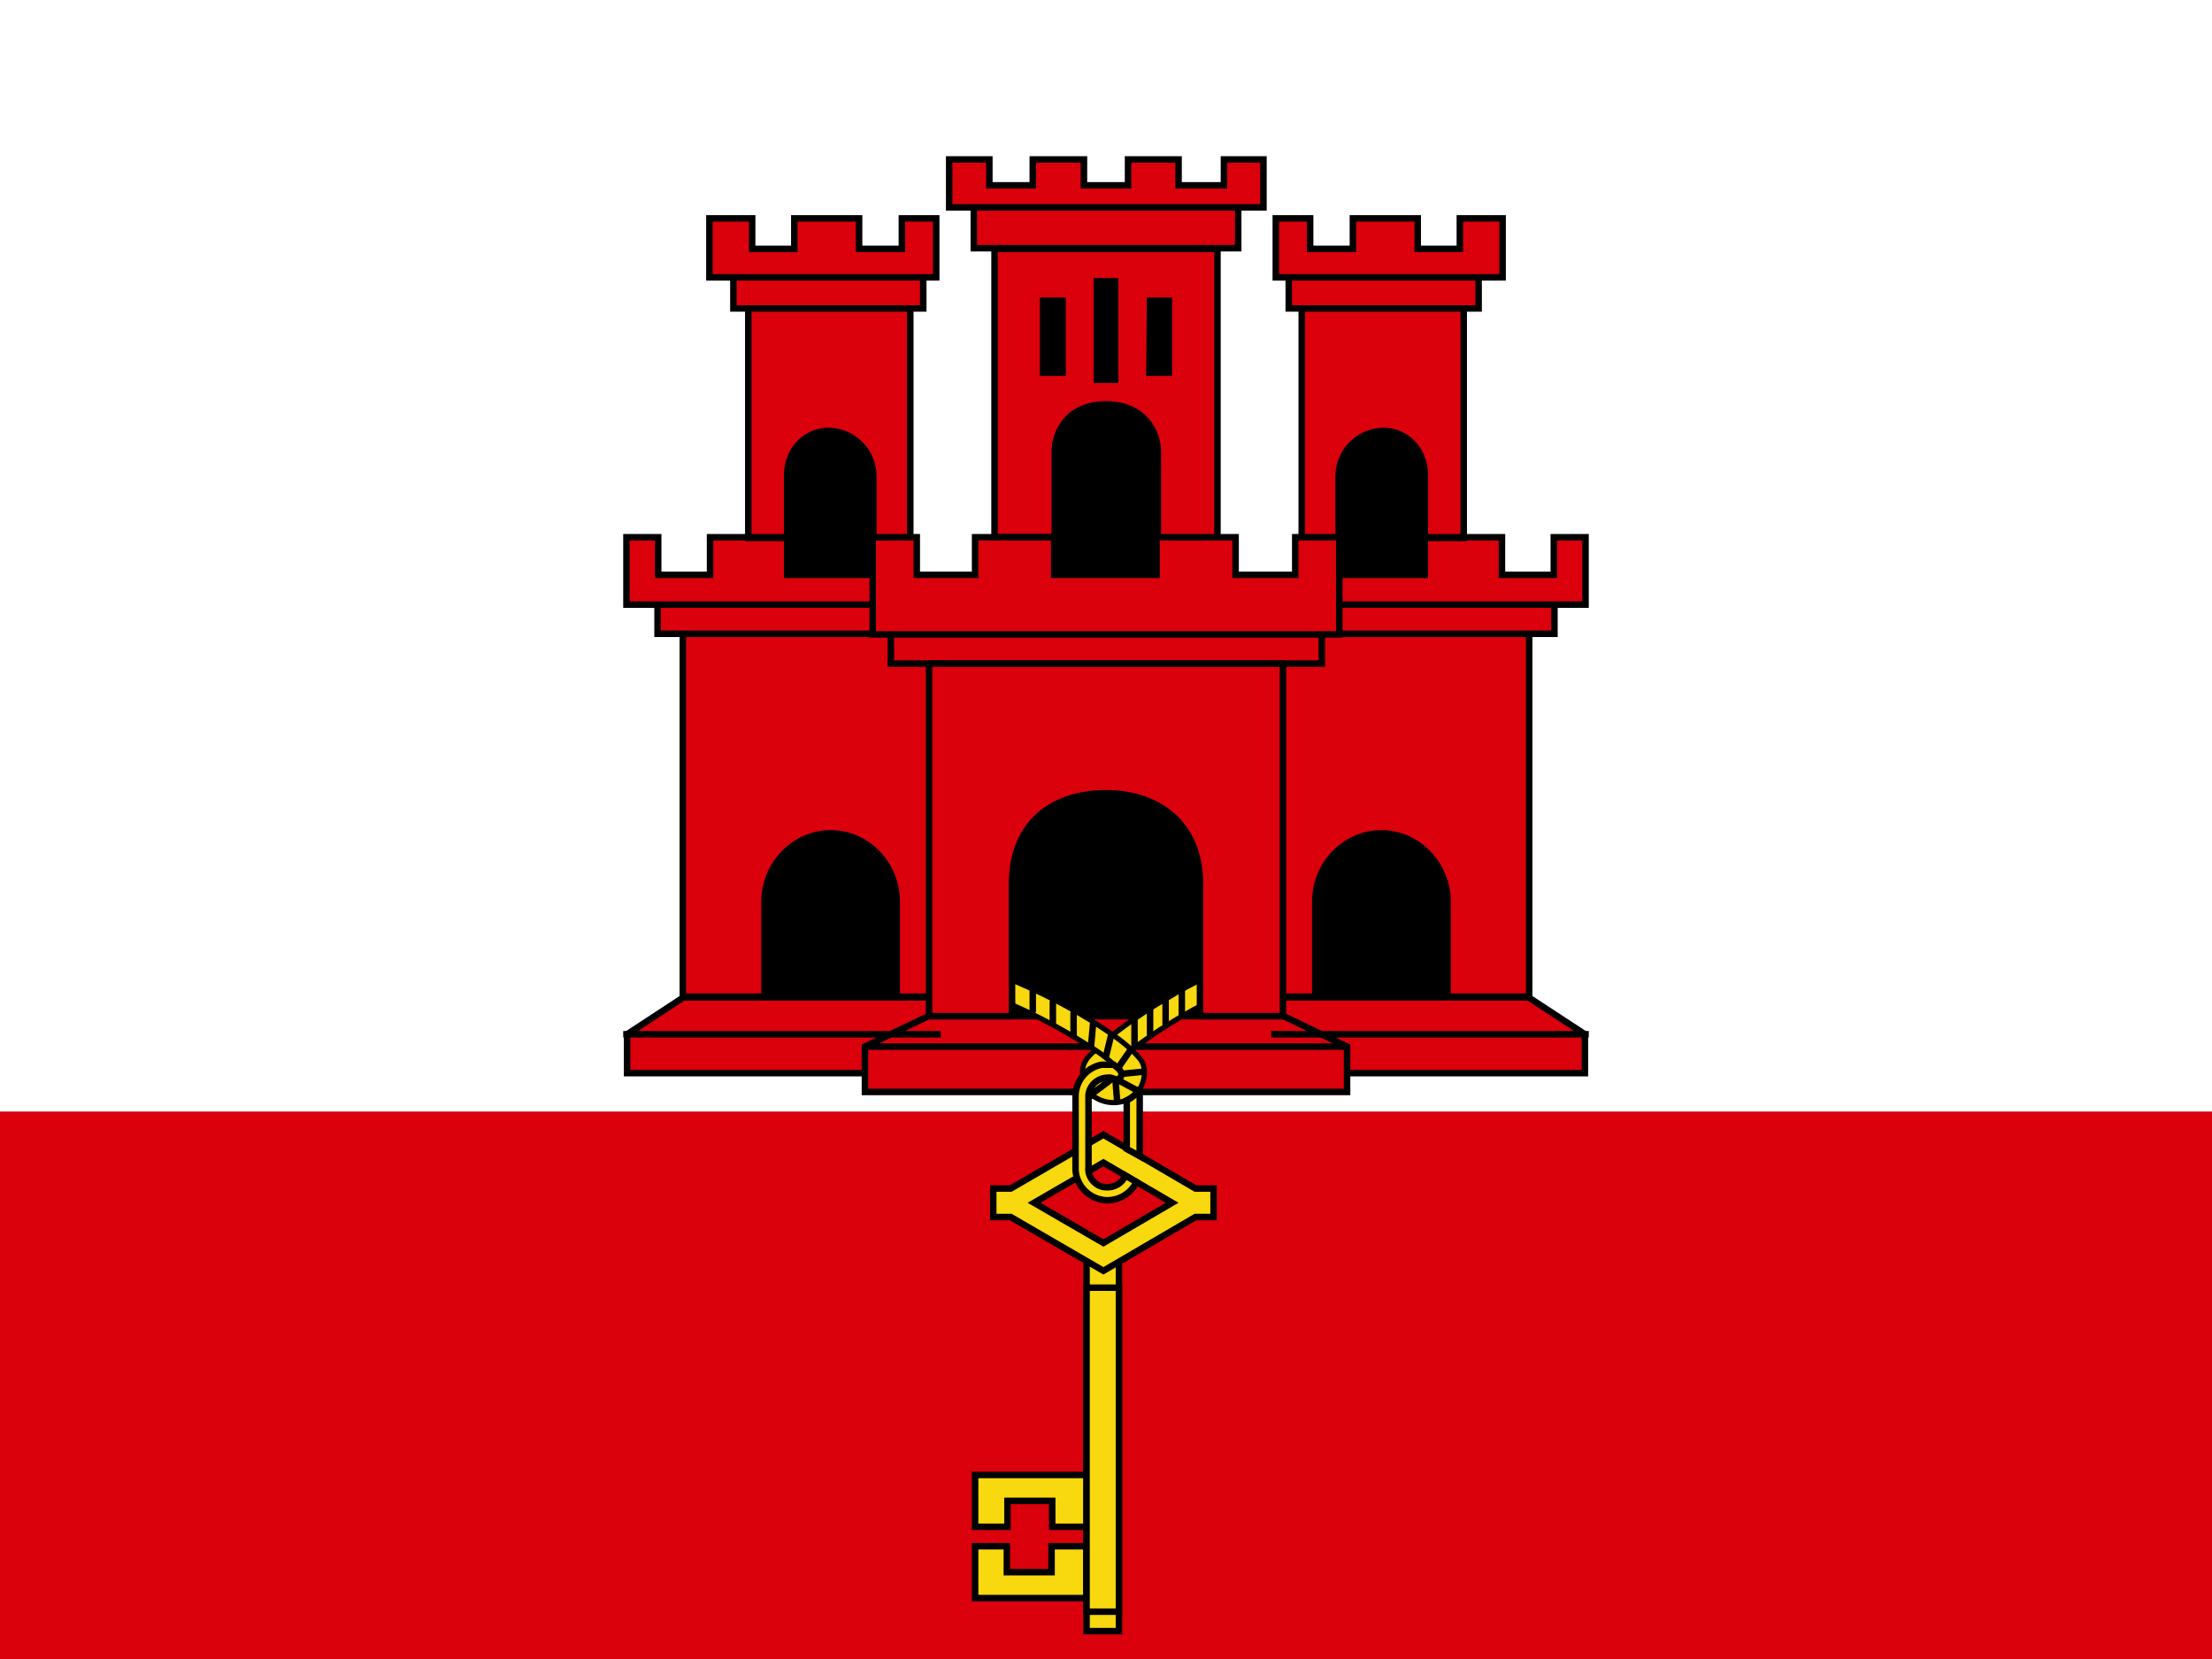
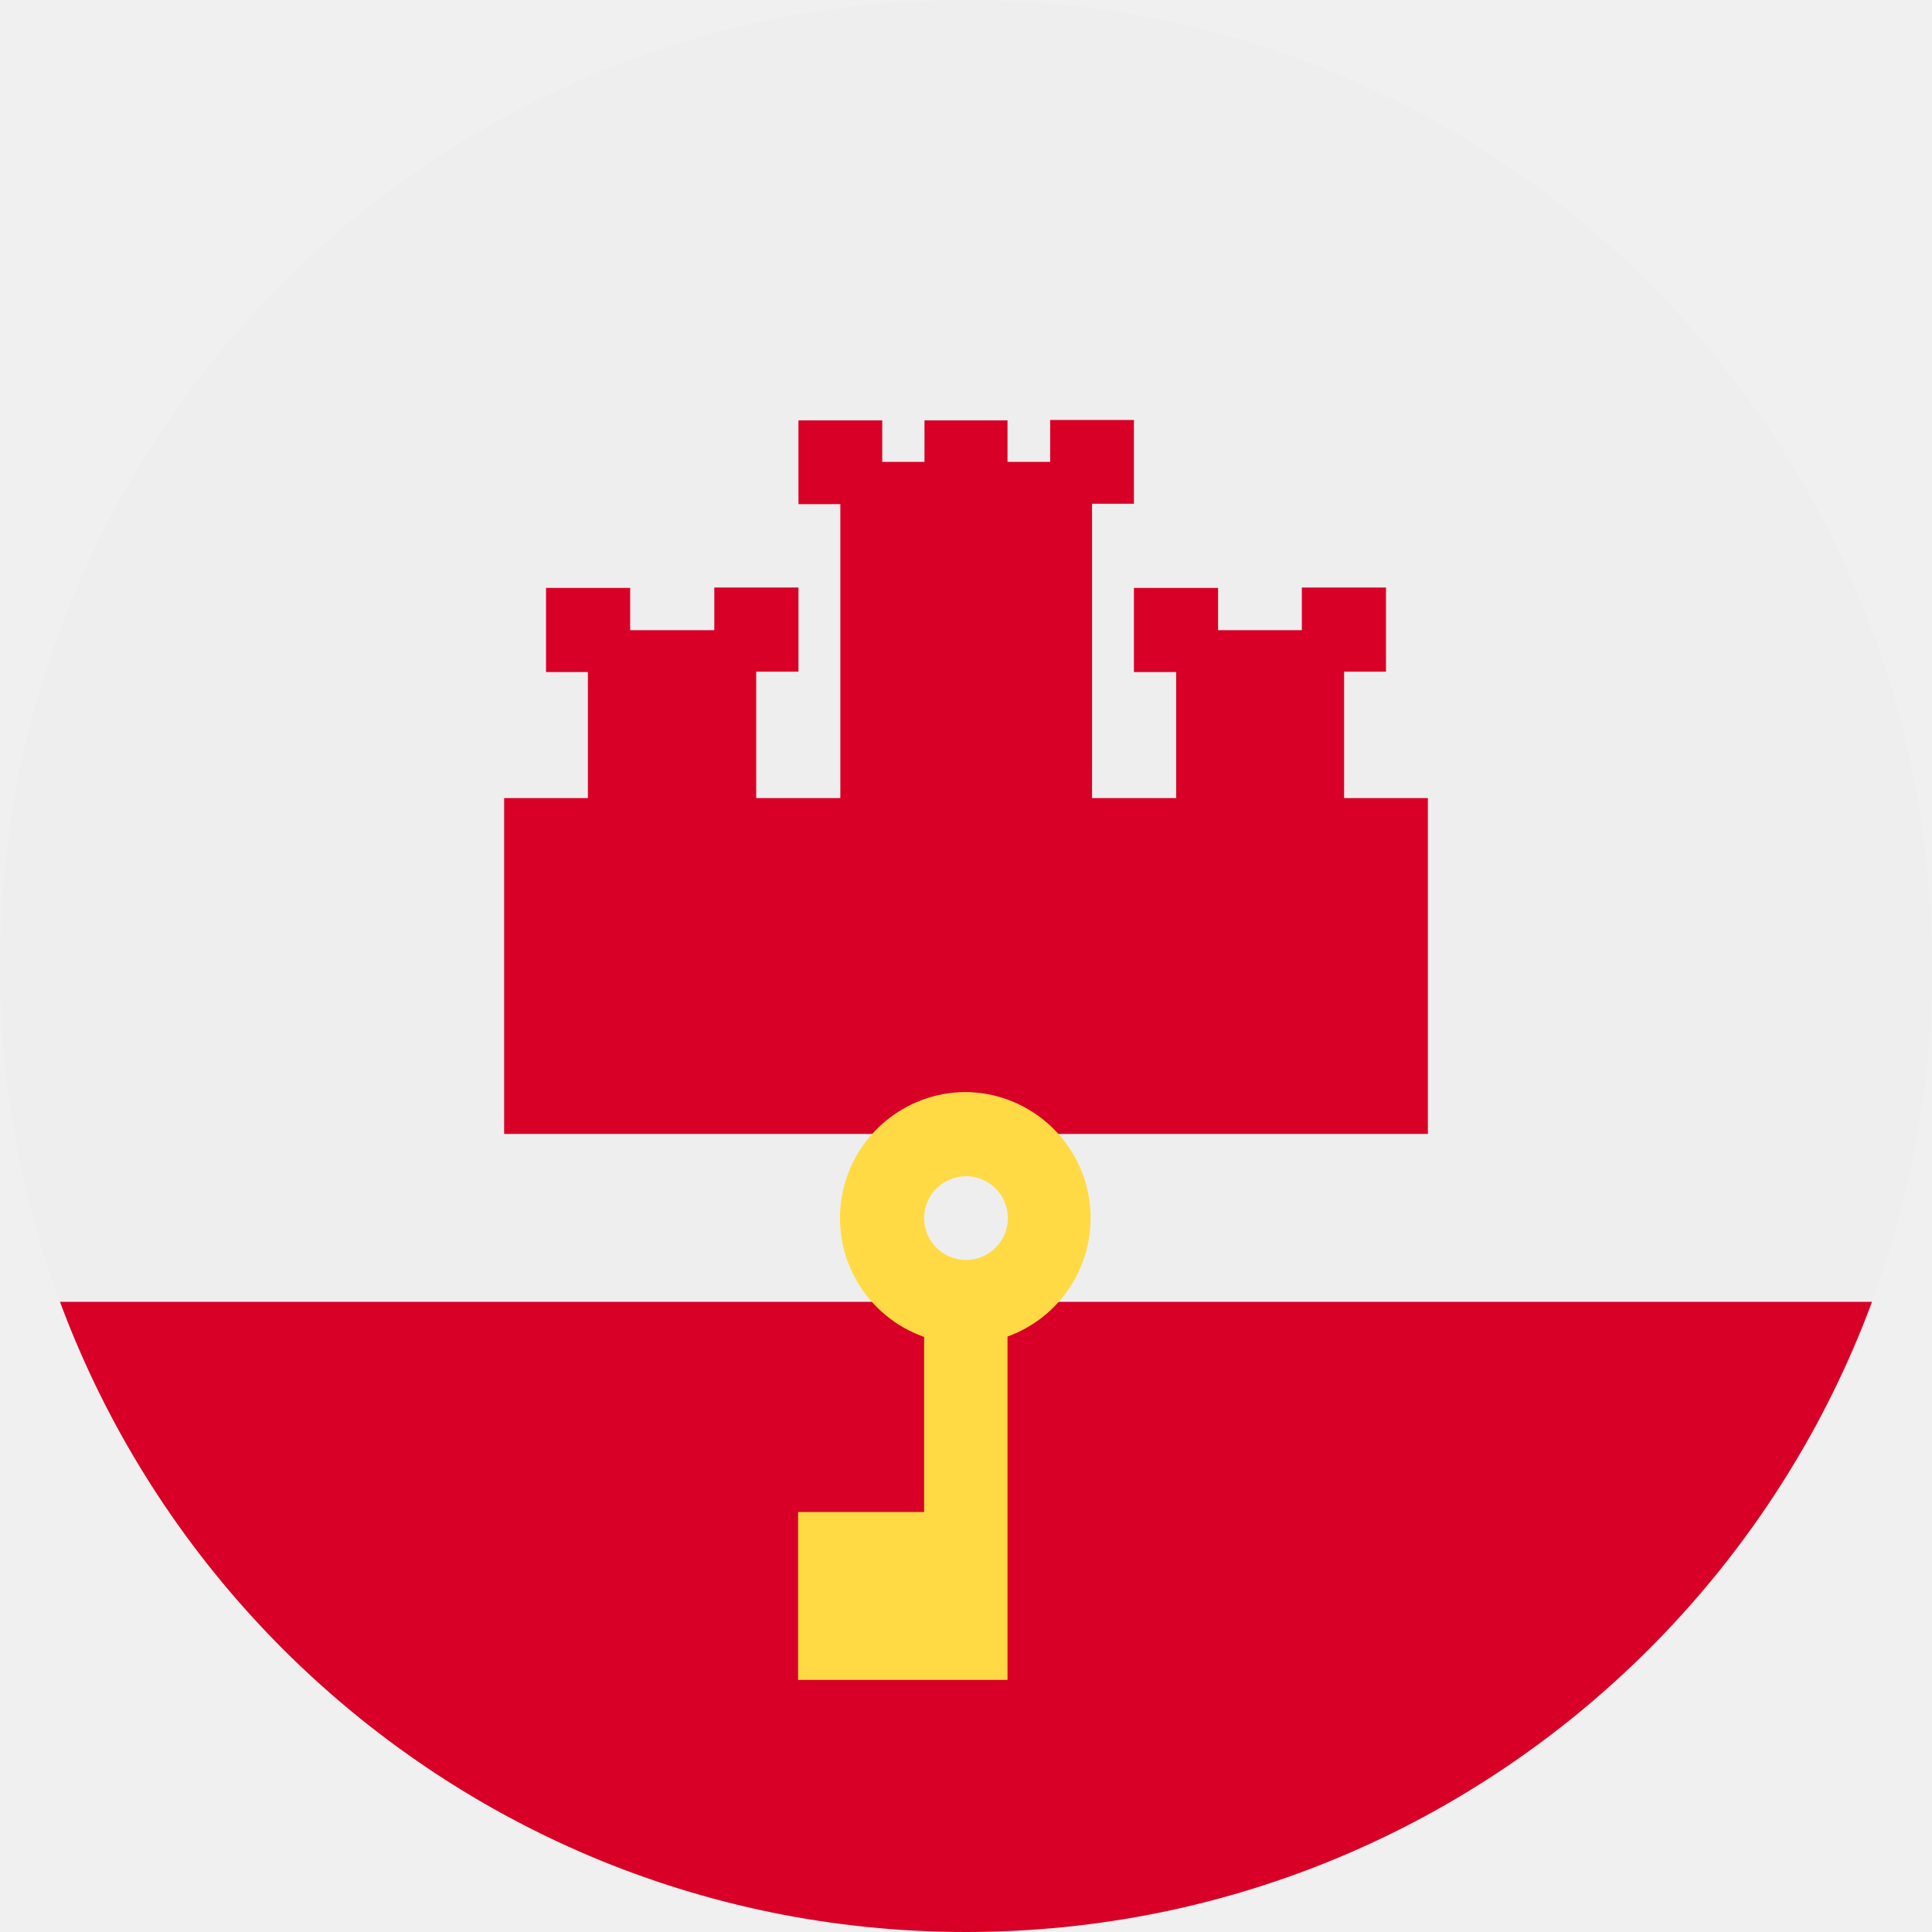
- <svg xmlns="http://www.w3.org/2000/svg" xmlns:xlink="http://www.w3.org/1999/xlink" id="flag-icons-gi" viewBox="0 0 640 480">
-   <path fill="#da000c" d="M0 0h640v480H0z" />
-   <path fill="#fff" d="M0 0h640v321.6H0z" />
-   <g stroke="#000" transform="translate(-160)scale(1.875)">
-     <g id="gi-a" fill="#da000c" stroke-linecap="square">
-       <path fill="#000001" stroke="none" d="M196.6 116.3h64v44h-64z" />
-       <path d="M229.8 153.9h-39l-8.7 5.7v6h47.7m-16.3-37c5.6 0 10.2 4.7 10.2 10.5v14.7h7.3v-56h-40.3v56h12.6v-14.7c0-5.6 4.5-10.5 10.2-10.5z" />
-       <path fill="#000001" stroke="none" d="M204.5 60h18.6v34h-18.6z" />
-       <path d="M223 88.7h-16.2v-5.8h-11.9v5.8h-8v-5.8H182v10.4h41m-36.2 0h35v4.5h-35zm14-45.7V83h6v-9.7c0-3.6 2.5-6.6 6.1-6.8h.4a7 7 0 0 1 6.8 6.8V83h5.7V47.6zm-2.3-4.8v4.8h29.3v-4.8zm-3.7-9.1v9.1h35v-9.1h-5.3v4.7h-6.6v-4.7h-10v4.7h-6.5v-4.7zM182 159.6h48m31-2.8h-32.4l-9.8 4.7v7H261" />
-       <path stroke-linecap="butt" d="M218.8 161.5H262" />
-     </g>
-     <use xlink:href="#gi-a" width="100%" height="100%" transform="matrix(-1 0 0 1 512 0)" />
-     <g fill="#f8d80e">
-       <g stroke-linecap="round">
-         <path stroke-width=".8" d="M273.3 150q-3.9 1.6-7.5 3.8a72 72 0 0 0-8.9 6q-1.6 1-2.7 2.4c-1 .8-2 2-1.8 3.5 0 .6.8-.8 1.4-.9a4 4 0 0 1 3.1-.4q2.1-2 4.4-3.4a77 77 0 0 1 13-7.6z" />
-         <path d="M260.4 157.4v3.9m2.4-5.6v3.9m2.4-5.4v3.8m2.5-5.3v4" />
-         <path stroke-width=".8" d="m238.9 150.2-1.2 3.3a87 87 0 0 1 15.8 8q2.7 1.6 4.8 3.9c.3.8-.5 1.5-1.3 1.2-.7-.2-1.5-.5-2.2 0-1.1.5-2.1 2.2-.5 2.7 2.4 1.6 6.1.9 7.2-1.8.6-1.4.7-3.2-.5-4.4-2-2.3-4.8-4-7.4-5.7a89 89 0 0 0-14.7-7.2z" />
-         <path d="m254 158-.3 3.4m3.1-1.7-.8 3.3m3.8-1-1.8 2.6m2.7 3.6-2.6-1.4m3.4-1.4-3 .3m-.8 4-.2-2.6m-1-.3-2.4 1.8m-9.4-15.7v3.1m6.3.3v3.5m-3.2-5.2v3.3" />
-       </g>
-       <path d="M235.8 227.6v8h5v-4h6.9v4h5.4v-8zm0 11v8H253v-8h-5.4v4h-6.9v-4z" />
-       <path d="M253 193.7h5v58h-5z" />
-       <path d="M253 198.7h5v50h-5zm2.6-19.3 10.6 6.2-10.6 6.2-10.7-6.2zm-14.3 4h-2.7v4.4h2.7l14.3 8.3 14.2-8.3h2.8v-4.4h-2.8l-14.2-8.3z" />
-       <path d="M255.3 164.3a5 5 0 0 0-4 5.1v11.2a5 5 0 0 0 4.6 4.6 5 5 0 0 0 4.8-2.8l-1.7-1a3 3 0 0 1-3 1.8c-1.6 0-2.9-1.6-2.7-3.1v-11.2a3 3 0 0 1 3-2.6c.6-.2 1.5.7 1.9 0 .6-.9-.4-1.5-1-2zm5.8 3.9a5 5 0 0 1-1.9 1.6v7.5l2 1.1v-10.2z" />
-     </g>
-     <g fill="#da000c">
-       <path fill="#000001" stroke="none" d="M240.8 38.4h29.3v53.2h-29.3z" />
-       <path d="M238.8 38.4v44.5h9.3V69.7c0-3 2-7.3 7.9-7.3s8 4.3 8 7.3V83h9.2V38.4zm15.8 5h2.8v15.2h-2.8zm-8.3 3h3v11.1h-3zm16.5 0h2.9v11.1h-3zM235.6 32v6.3h40.8V32zm-3.8-7.4V32h48.5v-7.4h-6.1v4h-7v-4h-7.8v4h-6.8v-4h-7.9v4H238v-4zm-9 73.2v4.6h66.5v-4.6z" />
-       <path d="M220 82.9v15h72v-15h-6.8v5.8H276v-5.8h-12.2v5.8H248v-5.8h-12.2v5.8h-9v-5.8z" />
-       <path stroke-linejoin="round" d="M228.7 102.4v54.4h12.8v-20.4c0-9.5 6.4-14 14.5-14 7.8 0 14.5 4.5 14.5 14v20.4h12.8v-54.4z" />
-     </g>
+ <svg xmlns="http://www.w3.org/2000/svg" width="512" height="512" viewBox="0 0 512 512">
+   <mask id="a">
+     <circle cx="256" cy="256" r="256" fill="#fff" />
+   </mask>
+   <g mask="url(#a)">
+     <path fill="#d80027" d="m0 345 256.3-31.3L512 345v167H0z" />
+     <path fill="#eee" d="M0 0h512v345H0z" />
+     <path fill="#d80027" d="M356.2 211.5V178h11.1v-22.3H345V167h-22.2v-11.2h-22.3v22.3h11.2v33.4h-22.3v-78h11.1v-22.2h-22.2v11.1H267v-11h-22v11h-11.2v-11h-22.2v22.2h11.1v77.9h-22.3V178h11.2v-22.3h-22.3V167H167v-11.2h-22.3v22.3h11.1v33.4h-22.2v89h244.8v-89z" />
+     <path fill="#ffda44" d="M256 289.4a33.4 33.4 0 0 0-11.1 64.9v46.4h-33.4v44.5H267v-91a33.4 33.4 0 0 0-11.1-64.8zm0 44.5a11.1 11.1 0 1 1 0-22.2 11.1 11.1 0 0 1 0 22.2z" />
  </g>
</svg>
